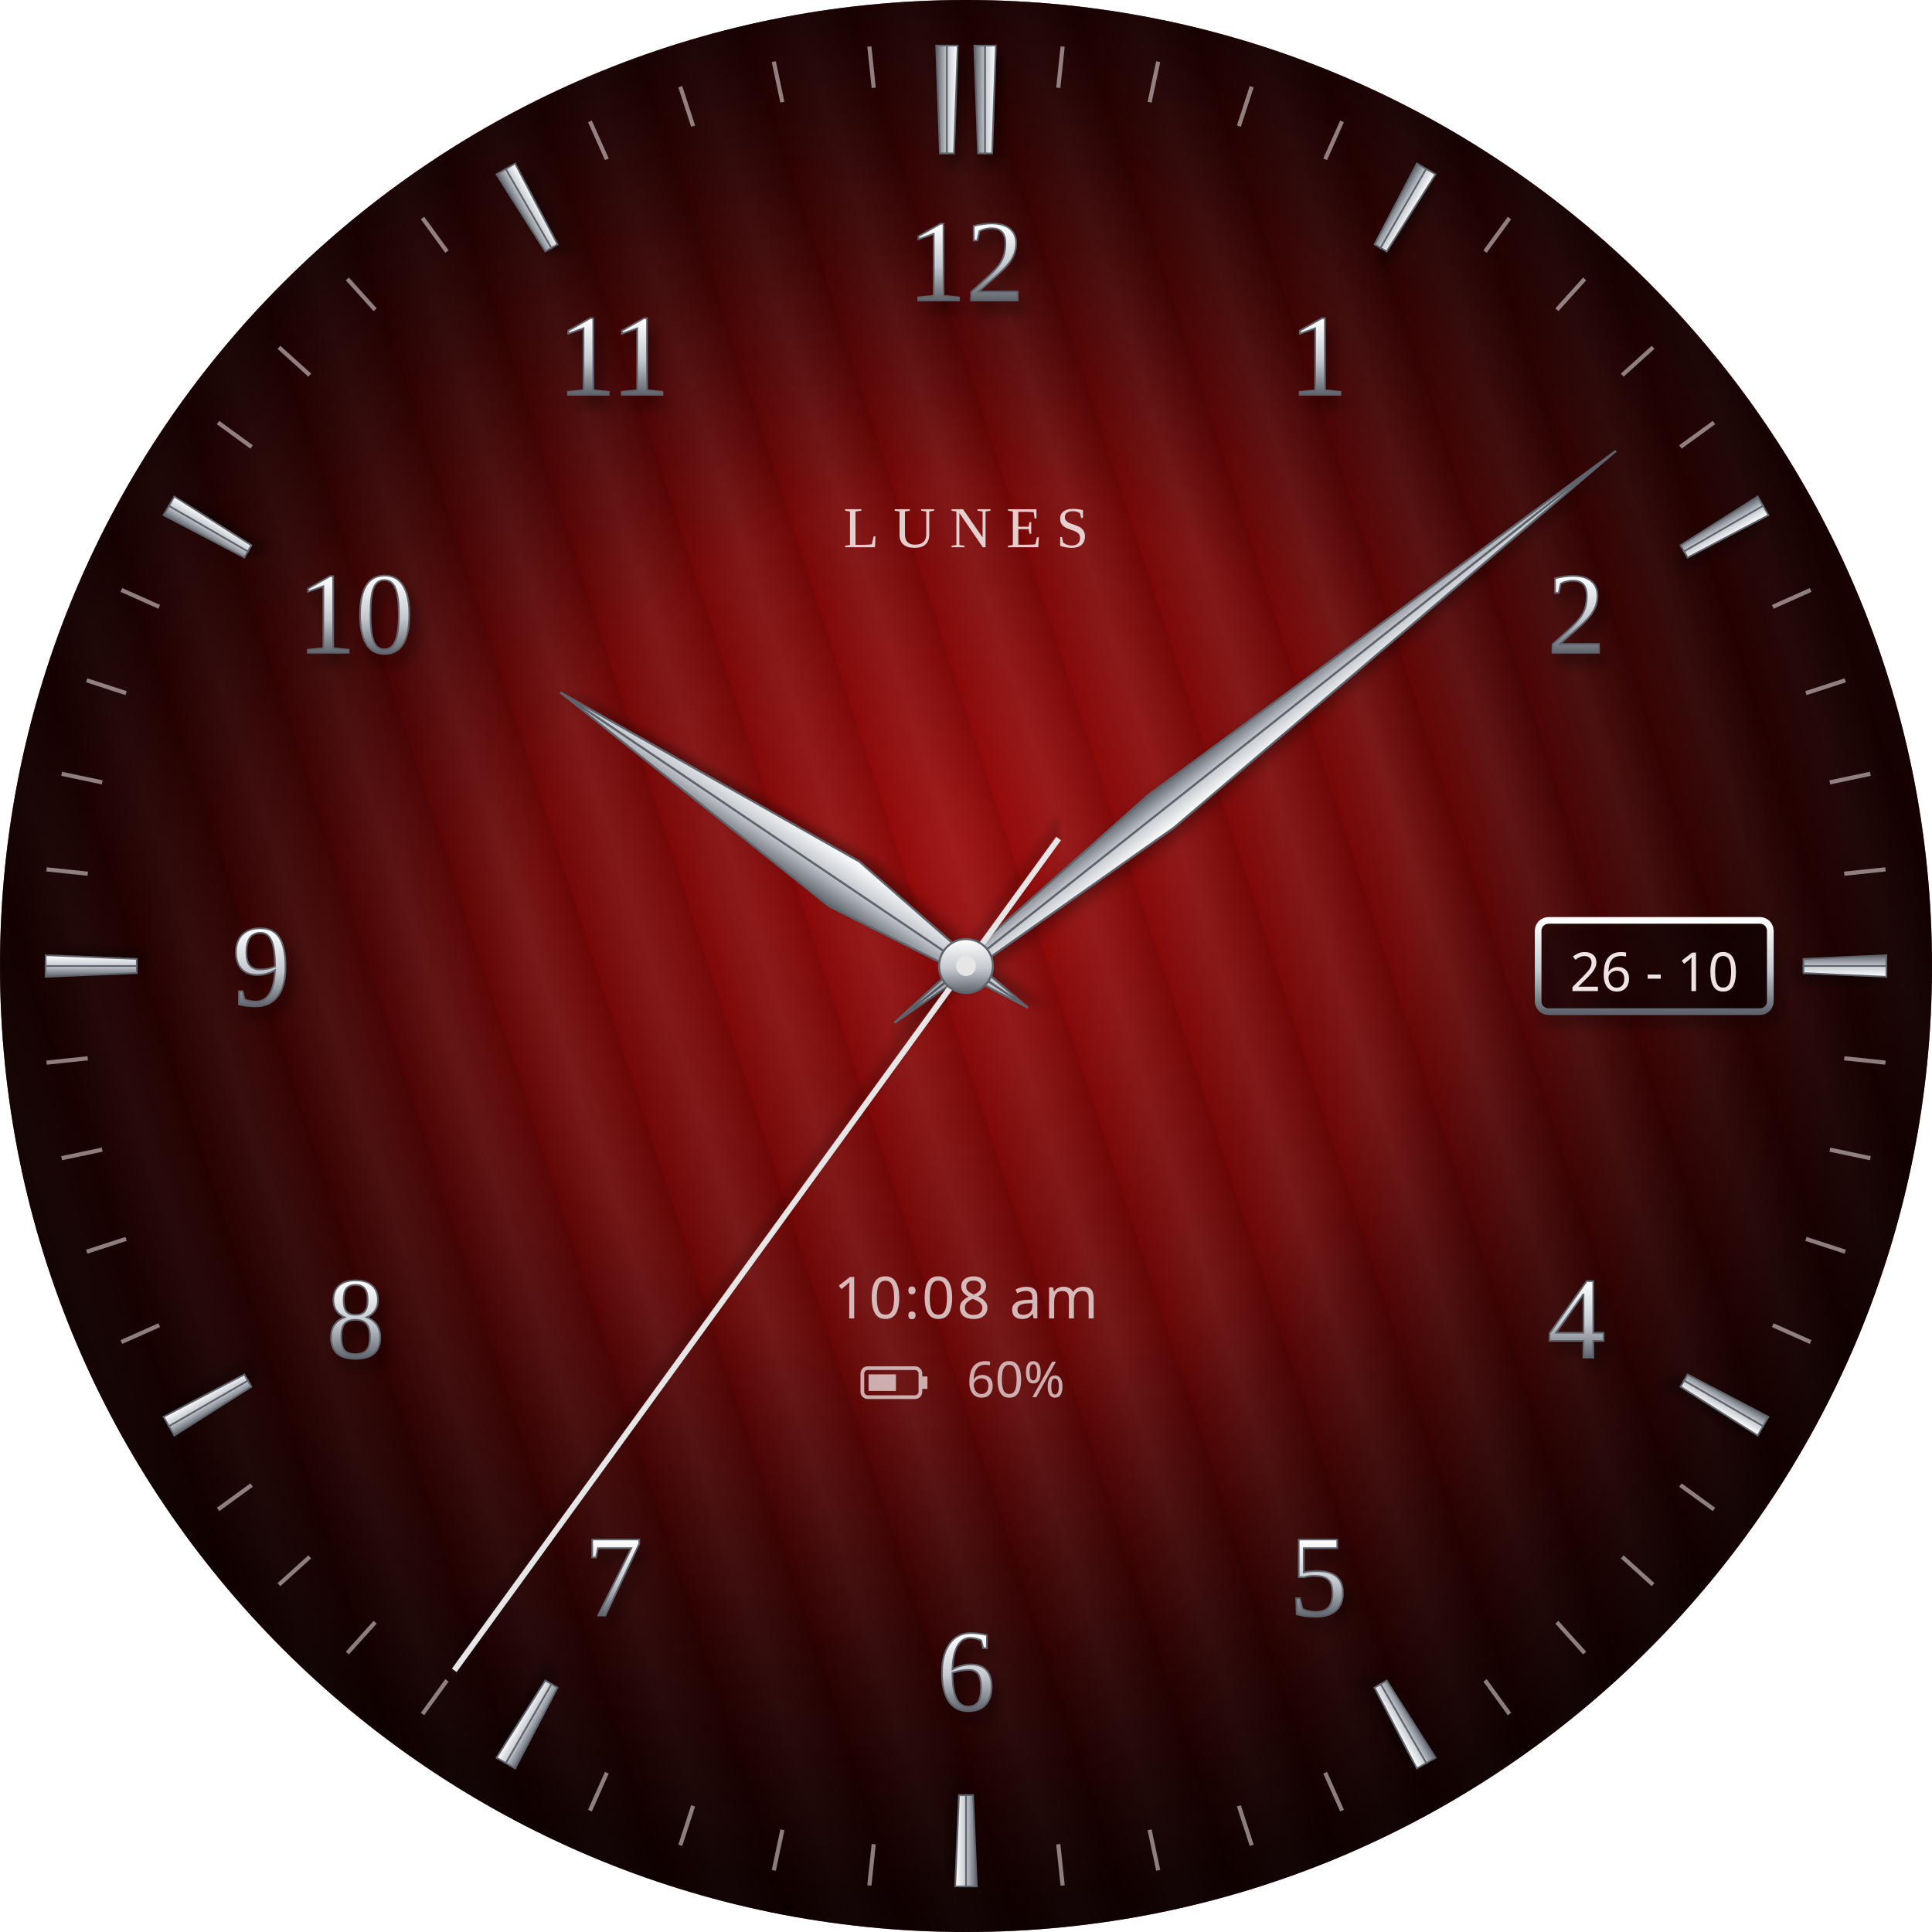
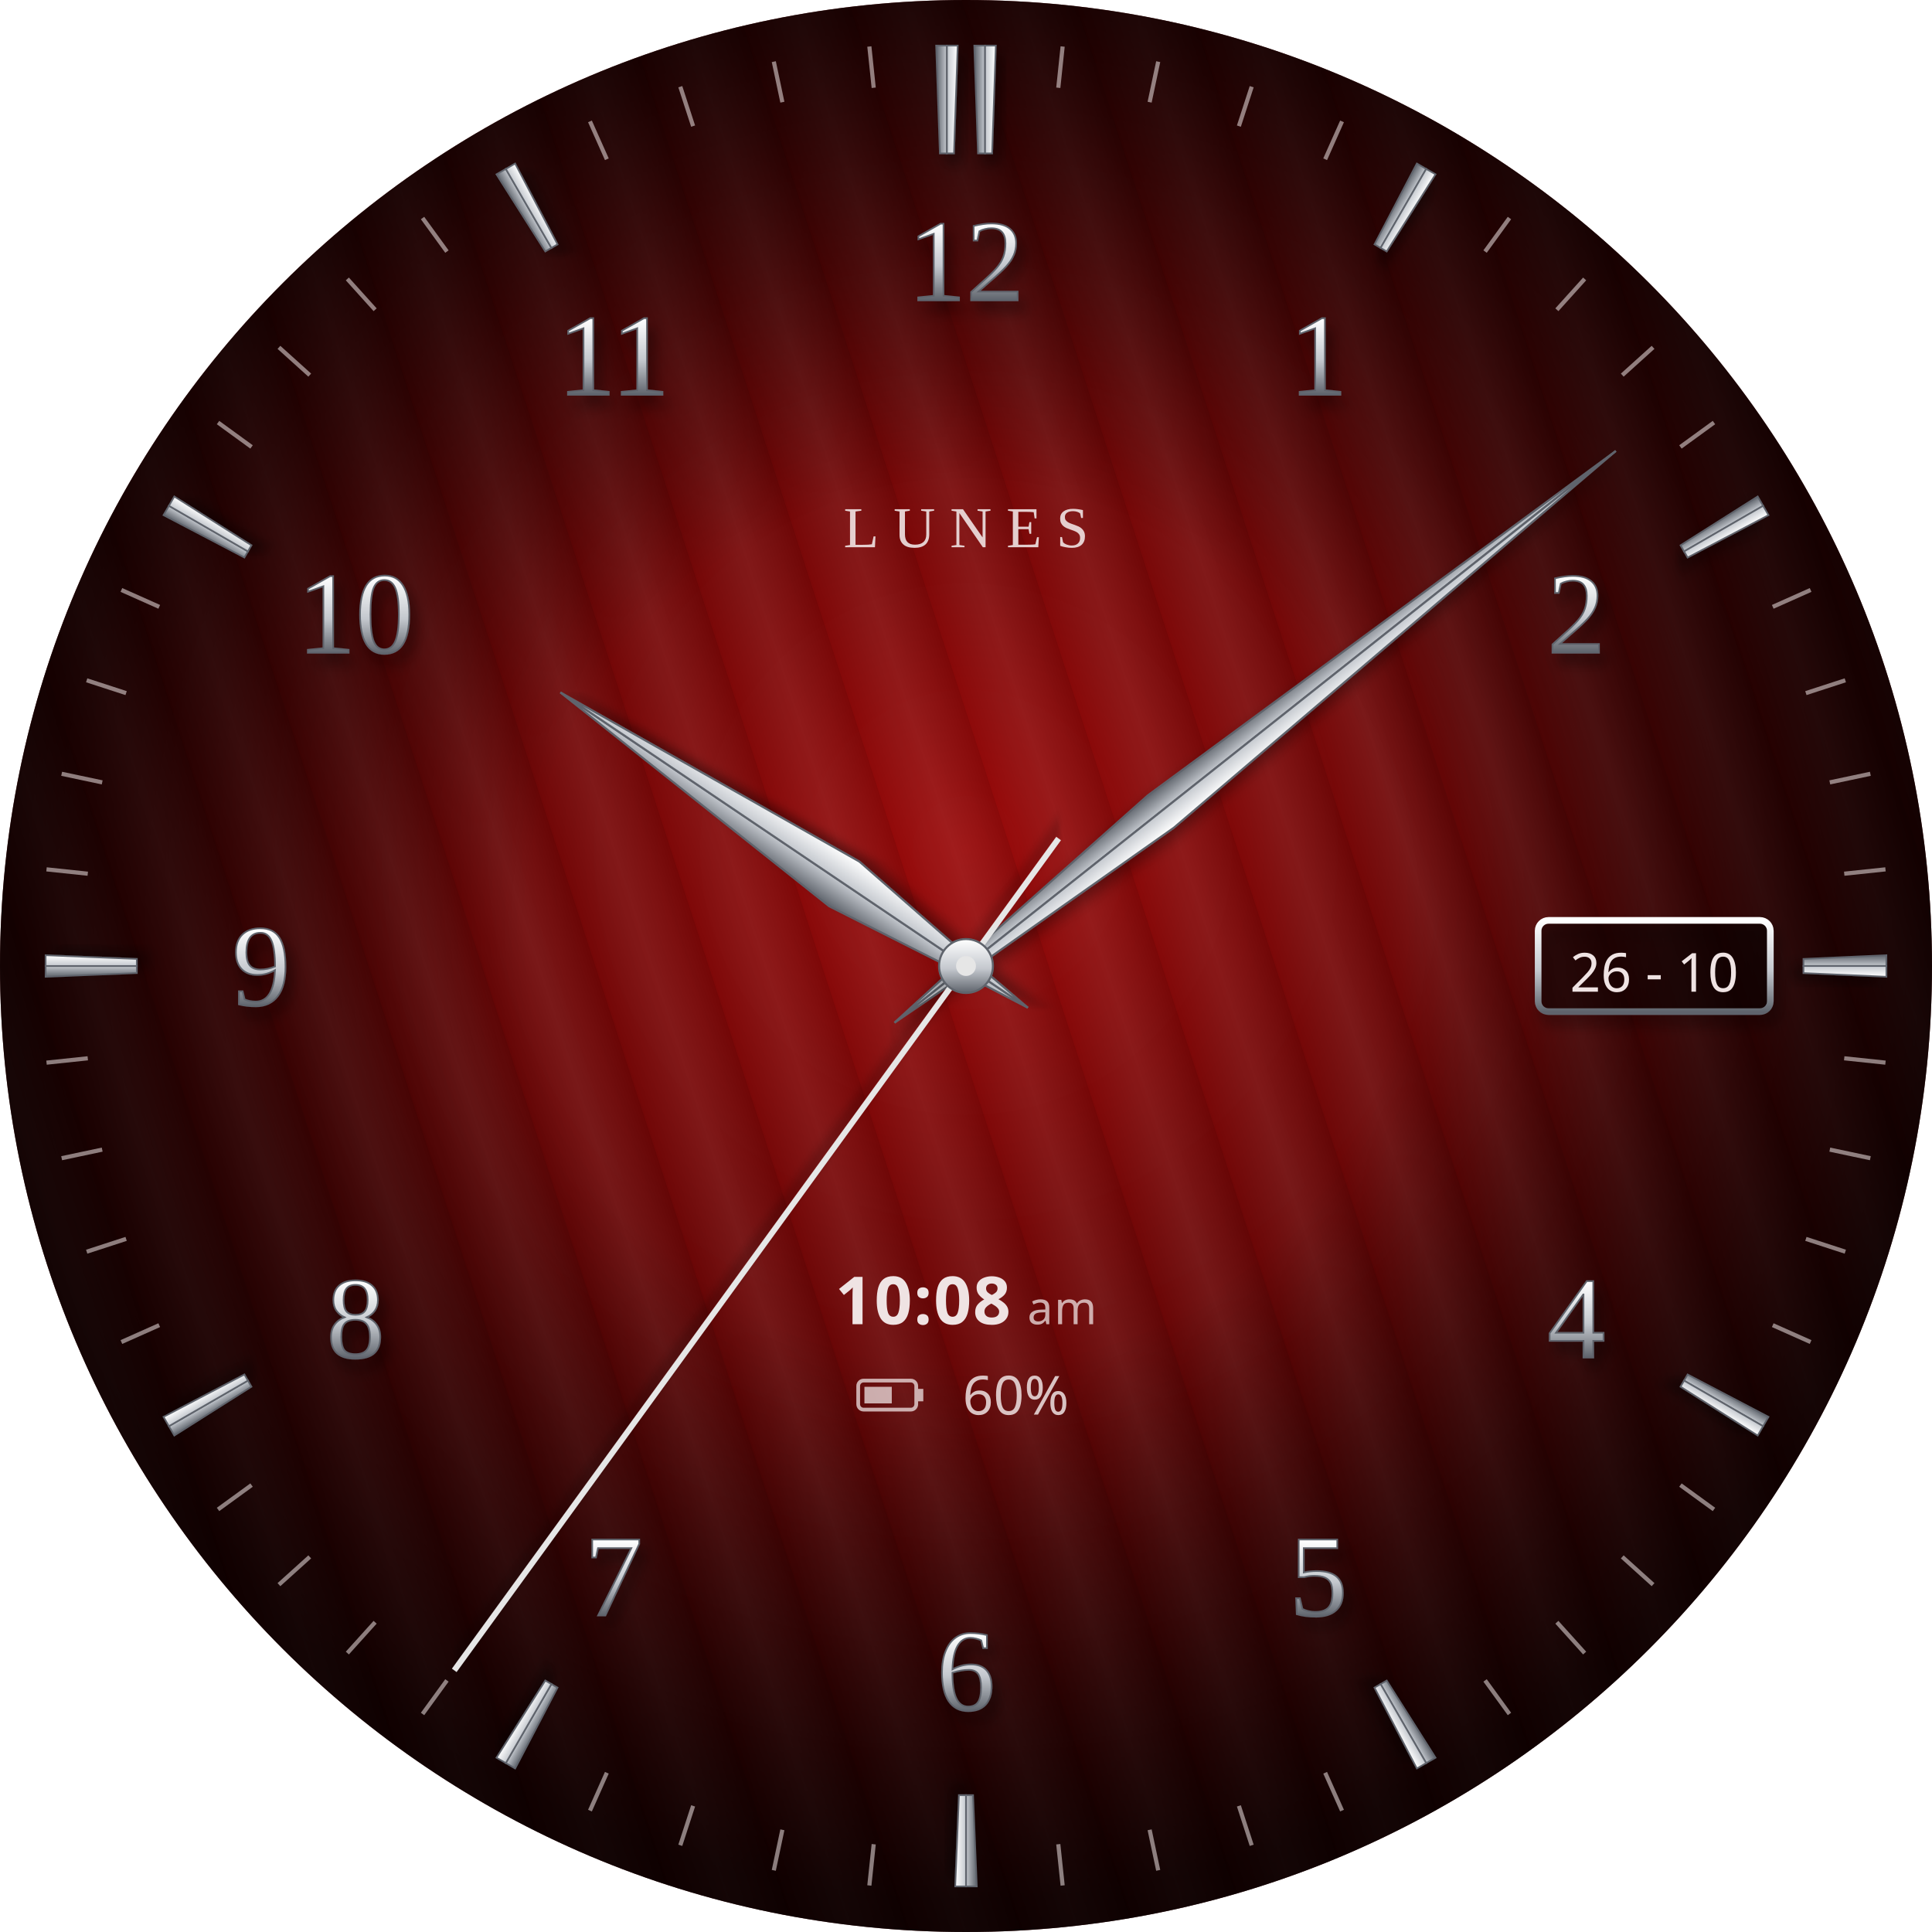
<svg xmlns="http://www.w3.org/2000/svg" width="466" height="466" viewBox="0 0 466 466">
  <defs>
    <clipPath id="esfera">
      <circle cx="233.0" cy="233.0" r="233.0" />
    </clipPath>
    <radialGradient id="fondo" cx="50%" cy="44%" r="60%">
      <stop offset="0" stop-color="#9a0b0b" />
      <stop offset="1" stop-color="#2a0000" />
    </radialGradient>
    <radialGradient id="fume" cx="50%" cy="48%" r="50%">
      <stop offset=".45" stop-color="#000" stop-opacity="0" />
-       <stop offset="1" stop-color="#000" stop-opacity=".7" />
+       <stop offset="1" stop-color="#000" stop-opacity="0.7" />
    </radialGradient>
+     <filter id="halo" x="-30%" y="-60%" width="160%" height="220%">
+       <feDropShadow dx="0" dy="0" stdDeviation="1.1" flood-color="#000" flood-opacity=".6" />
+     </filter>
    <linearGradient id="metalV" x1="0" y1="0" x2="0" y2="1">
      <stop offset="0" stop-color="#ffffff" />
      <stop offset=".55" stop-color="#c4c8ce" />
      <stop offset="1" stop-color="#5f646c" />
    </linearGradient>
    <linearGradient id="metalClaro" x1="0" y1="0" x2="1" y2="0">
      <stop offset="0" stop-color="#c4c8ce" />
      <stop offset="1" stop-color="#ffffff" />
    </linearGradient>
    <linearGradient id="metalOscuro" x1="0" y1="0" x2="1" y2="0">
      <stop offset="0" stop-color="#5f646c" />
      <stop offset="1" stop-color="#c4c8ce" />
    </linearGradient>
    <linearGradient id="franja" x1="0" y1="0" x2="1" y2="0">
      <stop offset="0" stop-color="#fff" stop-opacity="0" />
      <stop offset=".5" stop-color="#fff" stop-opacity=".07" />
      <stop offset="1" stop-color="#000" stop-opacity=".08" />
    </linearGradient>
    <filter id="grano" x="0" y="0" width="100%" height="100%">
      <feTurbulence type="fractalNoise" baseFrequency=".85" numOctaves="2" seed="7" />
      <feColorMatrix values="0 0 0 0 0  0 0 0 0 0  0 0 0 0 0  0 0 0 .22 0" />
    </filter>
    <filter id="sombra" x="-50%" y="-50%" width="200%" height="200%">
      <feDropShadow dx="1.5" dy="2.5" stdDeviation="1.6" flood-color="#000" flood-opacity=".38" />
    </filter>
  </defs>
  <circle cx="233.0" cy="233.0" r="233.0" fill="url(#fondo)" />
  <g clip-path="url(#esfera)">
    <rect x="-8" y="0" width="26" height="466" fill="url(#franja)" transform="rotate(-18 233.0 233.0)" />
    <rect x="18" y="0" width="26" height="466" fill="url(#franja)" transform="rotate(-18 233.0 233.0)" />
    <rect x="44" y="0" width="26" height="466" fill="url(#franja)" transform="rotate(-18 233.0 233.0)" />
    <rect x="70" y="0" width="26" height="466" fill="url(#franja)" transform="rotate(-18 233.0 233.0)" />
    <rect x="96" y="0" width="26" height="466" fill="url(#franja)" transform="rotate(-18 233.0 233.0)" />
    <rect x="122" y="0" width="26" height="466" fill="url(#franja)" transform="rotate(-18 233.0 233.0)" />
    <rect x="148" y="0" width="26" height="466" fill="url(#franja)" transform="rotate(-18 233.0 233.0)" />
    <rect x="174" y="0" width="26" height="466" fill="url(#franja)" transform="rotate(-18 233.0 233.0)" />
    <rect x="200" y="0" width="26" height="466" fill="url(#franja)" transform="rotate(-18 233.0 233.0)" />
    <rect x="226" y="0" width="26" height="466" fill="url(#franja)" transform="rotate(-18 233.0 233.0)" />
    <rect x="252" y="0" width="26" height="466" fill="url(#franja)" transform="rotate(-18 233.0 233.0)" />
    <rect x="278" y="0" width="26" height="466" fill="url(#franja)" transform="rotate(-18 233.0 233.0)" />
    <rect x="304" y="0" width="26" height="466" fill="url(#franja)" transform="rotate(-18 233.0 233.0)" />
    <rect x="330" y="0" width="26" height="466" fill="url(#franja)" transform="rotate(-18 233.0 233.0)" />
    <rect x="356" y="0" width="26" height="466" fill="url(#franja)" transform="rotate(-18 233.0 233.0)" />
    <rect x="382" y="0" width="26" height="466" fill="url(#franja)" transform="rotate(-18 233.0 233.0)" />
    <rect x="408" y="0" width="26" height="466" fill="url(#franja)" transform="rotate(-18 233.0 233.0)" />
    <rect x="434" y="0" width="26" height="466" fill="url(#franja)" transform="rotate(-18 233.0 233.0)" />
    <rect x="460" y="0" width="26" height="466" fill="url(#franja)" transform="rotate(-18 233.0 233.0)" />
    <circle cx="233.0" cy="233.0" r="233.0" fill="url(#fume)" />
  </g>
  <line x1="255.26" y1="21.17" x2="256.31" y2="11.22" stroke="#efe3e3" stroke-width="1" opacity="0.55" />
  <line x1="277.29" y1="24.65" x2="279.36" y2="14.87" stroke="#efe3e3" stroke-width="1" opacity="0.55" />
  <line x1="298.82" y1="30.42" x2="301.91" y2="20.91" stroke="#efe3e3" stroke-width="1" opacity="0.55" />
  <line x1="319.63" y1="38.41" x2="323.70" y2="29.28" stroke="#efe3e3" stroke-width="1" opacity="0.55" />
  <line x1="358.20" y1="60.68" x2="364.08" y2="52.59" stroke="#efe3e3" stroke-width="1" opacity="0.55" />
  <line x1="375.52" y1="74.71" x2="382.22" y2="67.28" stroke="#efe3e3" stroke-width="1" opacity="0.55" />
  <line x1="391.29" y1="90.48" x2="398.72" y2="83.78" stroke="#efe3e3" stroke-width="1" opacity="0.55" />
  <line x1="405.32" y1="107.80" x2="413.41" y2="101.92" stroke="#efe3e3" stroke-width="1" opacity="0.55" />
  <line x1="427.59" y1="146.37" x2="436.72" y2="142.30" stroke="#efe3e3" stroke-width="1" opacity="0.55" />
  <line x1="435.58" y1="167.18" x2="445.09" y2="164.09" stroke="#efe3e3" stroke-width="1" opacity="0.55" />
  <line x1="441.35" y1="188.71" x2="451.13" y2="186.64" stroke="#efe3e3" stroke-width="1" opacity="0.55" />
  <line x1="444.83" y1="210.74" x2="454.78" y2="209.69" stroke="#efe3e3" stroke-width="1" opacity="0.55" />
  <line x1="444.83" y1="255.26" x2="454.78" y2="256.31" stroke="#efe3e3" stroke-width="1" opacity="0.55" />
  <line x1="441.35" y1="277.29" x2="451.13" y2="279.36" stroke="#efe3e3" stroke-width="1" opacity="0.55" />
  <line x1="435.58" y1="298.82" x2="445.09" y2="301.91" stroke="#efe3e3" stroke-width="1" opacity="0.55" />
  <line x1="427.59" y1="319.63" x2="436.72" y2="323.70" stroke="#efe3e3" stroke-width="1" opacity="0.55" />
  <line x1="405.32" y1="358.20" x2="413.41" y2="364.08" stroke="#efe3e3" stroke-width="1" opacity="0.55" />
  <line x1="391.29" y1="375.52" x2="398.72" y2="382.22" stroke="#efe3e3" stroke-width="1" opacity="0.55" />
  <line x1="375.52" y1="391.29" x2="382.22" y2="398.72" stroke="#efe3e3" stroke-width="1" opacity="0.55" />
  <line x1="358.20" y1="405.32" x2="364.08" y2="413.41" stroke="#efe3e3" stroke-width="1" opacity="0.55" />
  <line x1="319.63" y1="427.59" x2="323.70" y2="436.72" stroke="#efe3e3" stroke-width="1" opacity="0.55" />
  <line x1="298.82" y1="435.58" x2="301.91" y2="445.09" stroke="#efe3e3" stroke-width="1" opacity="0.55" />
  <line x1="277.29" y1="441.35" x2="279.36" y2="451.13" stroke="#efe3e3" stroke-width="1" opacity="0.55" />
  <line x1="255.26" y1="444.83" x2="256.31" y2="454.78" stroke="#efe3e3" stroke-width="1" opacity="0.55" />
  <line x1="210.74" y1="444.83" x2="209.69" y2="454.78" stroke="#efe3e3" stroke-width="1" opacity="0.55" />
  <line x1="188.71" y1="441.35" x2="186.64" y2="451.13" stroke="#efe3e3" stroke-width="1" opacity="0.55" />
  <line x1="167.18" y1="435.58" x2="164.09" y2="445.09" stroke="#efe3e3" stroke-width="1" opacity="0.55" />
  <line x1="146.37" y1="427.59" x2="142.30" y2="436.72" stroke="#efe3e3" stroke-width="1" opacity="0.55" />
  <line x1="107.80" y1="405.32" x2="101.92" y2="413.41" stroke="#efe3e3" stroke-width="1" opacity="0.55" />
  <line x1="90.48" y1="391.29" x2="83.78" y2="398.72" stroke="#efe3e3" stroke-width="1" opacity="0.55" />
  <line x1="74.71" y1="375.52" x2="67.28" y2="382.22" stroke="#efe3e3" stroke-width="1" opacity="0.55" />
  <line x1="60.68" y1="358.20" x2="52.59" y2="364.08" stroke="#efe3e3" stroke-width="1" opacity="0.55" />
  <line x1="38.41" y1="319.63" x2="29.28" y2="323.70" stroke="#efe3e3" stroke-width="1" opacity="0.55" />
  <line x1="30.42" y1="298.82" x2="20.91" y2="301.91" stroke="#efe3e3" stroke-width="1" opacity="0.55" />
  <line x1="24.65" y1="277.29" x2="14.87" y2="279.36" stroke="#efe3e3" stroke-width="1" opacity="0.55" />
  <line x1="21.17" y1="255.26" x2="11.22" y2="256.31" stroke="#efe3e3" stroke-width="1" opacity="0.55" />
  <line x1="21.17" y1="210.74" x2="11.22" y2="209.69" stroke="#efe3e3" stroke-width="1" opacity="0.55" />
  <line x1="24.65" y1="188.71" x2="14.87" y2="186.64" stroke="#efe3e3" stroke-width="1" opacity="0.55" />
  <line x1="30.42" y1="167.18" x2="20.91" y2="164.09" stroke="#efe3e3" stroke-width="1" opacity="0.55" />
  <line x1="38.41" y1="146.37" x2="29.28" y2="142.30" stroke="#efe3e3" stroke-width="1" opacity="0.55" />
  <line x1="60.68" y1="107.80" x2="52.59" y2="101.92" stroke="#efe3e3" stroke-width="1" opacity="0.55" />
  <line x1="74.71" y1="90.48" x2="67.28" y2="83.78" stroke="#efe3e3" stroke-width="1" opacity="0.55" />
  <line x1="90.48" y1="74.71" x2="83.78" y2="67.28" stroke="#efe3e3" stroke-width="1" opacity="0.55" />
  <line x1="107.80" y1="60.68" x2="101.92" y2="52.59" stroke="#efe3e3" stroke-width="1" opacity="0.55" />
  <line x1="146.37" y1="38.41" x2="142.30" y2="29.28" stroke="#efe3e3" stroke-width="1" opacity="0.55" />
  <line x1="167.18" y1="30.42" x2="164.09" y2="20.91" stroke="#efe3e3" stroke-width="1" opacity="0.55" />
  <line x1="188.71" y1="24.65" x2="186.64" y2="14.87" stroke="#efe3e3" stroke-width="1" opacity="0.55" />
  <line x1="210.74" y1="21.17" x2="209.69" y2="11.22" stroke="#efe3e3" stroke-width="1" opacity="0.55" />
  <g transform="rotate(30 233.0 233.0)" filter="url(#sombra)">
    <path d="M233.0,11.0 L230.4,11.0 L231.3,33.0 L233.0,33.0 Z" fill="url(#metalOscuro)" stroke="#5f646c" stroke-width=".4" />
    <path d="M233.0,11.0 L235.6,11.0 L234.7,33.0 L233.0,33.0 Z" fill="url(#metalClaro)" stroke="#5f646c" stroke-width=".4" />
  </g>
  <g transform="rotate(60 233.0 233.0)" filter="url(#sombra)">
    <path d="M233.0,11.0 L230.4,11.0 L231.3,33.0 L233.0,33.0 Z" fill="url(#metalOscuro)" stroke="#5f646c" stroke-width=".4" />
    <path d="M233.0,11.0 L235.6,11.0 L234.7,33.0 L233.0,33.0 Z" fill="url(#metalClaro)" stroke="#5f646c" stroke-width=".4" />
  </g>
  <g transform="rotate(90 233.0 233.0)" filter="url(#sombra)">
    <path d="M233.0,11.0 L230.4,11.0 L231.3,31.0 L233.0,31.0 Z" fill="url(#metalOscuro)" stroke="#5f646c" stroke-width=".4" />
    <path d="M233.0,11.0 L235.6,11.0 L234.7,31.0 L233.0,31.0 Z" fill="url(#metalClaro)" stroke="#5f646c" stroke-width=".4" />
  </g>
  <g transform="rotate(120 233.0 233.0)" filter="url(#sombra)">
    <path d="M233.0,11.0 L230.4,11.0 L231.3,33.0 L233.0,33.0 Z" fill="url(#metalOscuro)" stroke="#5f646c" stroke-width=".4" />
    <path d="M233.0,11.0 L235.6,11.0 L234.7,33.0 L233.0,33.0 Z" fill="url(#metalClaro)" stroke="#5f646c" stroke-width=".4" />
  </g>
  <g transform="rotate(150 233.0 233.0)" filter="url(#sombra)">
    <path d="M233.0,11.0 L230.4,11.0 L231.3,33.0 L233.0,33.0 Z" fill="url(#metalOscuro)" stroke="#5f646c" stroke-width=".4" />
    <path d="M233.0,11.0 L235.6,11.0 L234.7,33.0 L233.0,33.0 Z" fill="url(#metalClaro)" stroke="#5f646c" stroke-width=".4" />
  </g>
  <g transform="rotate(180 233.0 233.0)" filter="url(#sombra)">
    <path d="M233.0,11.0 L230.4,11.0 L231.3,33.0 L233.0,33.0 Z" fill="url(#metalOscuro)" stroke="#5f646c" stroke-width=".4" />
    <path d="M233.0,11.0 L235.6,11.0 L234.7,33.0 L233.0,33.0 Z" fill="url(#metalClaro)" stroke="#5f646c" stroke-width=".4" />
  </g>
  <g transform="rotate(210 233.0 233.0)" filter="url(#sombra)">
    <path d="M233.0,11.0 L230.4,11.0 L231.3,33.0 L233.0,33.0 Z" fill="url(#metalOscuro)" stroke="#5f646c" stroke-width=".4" />
    <path d="M233.0,11.0 L235.6,11.0 L234.7,33.0 L233.0,33.0 Z" fill="url(#metalClaro)" stroke="#5f646c" stroke-width=".4" />
  </g>
  <g transform="rotate(240 233.0 233.0)" filter="url(#sombra)">
    <path d="M233.0,11.0 L230.4,11.0 L231.3,33.0 L233.0,33.0 Z" fill="url(#metalOscuro)" stroke="#5f646c" stroke-width=".4" />
    <path d="M233.0,11.0 L235.6,11.0 L234.7,33.0 L233.0,33.0 Z" fill="url(#metalClaro)" stroke="#5f646c" stroke-width=".4" />
  </g>
  <g transform="rotate(270 233.0 233.0)" filter="url(#sombra)">
    <path d="M233.0,11.0 L230.4,11.0 L231.3,33.0 L233.0,33.0 Z" fill="url(#metalOscuro)" stroke="#5f646c" stroke-width=".4" />
    <path d="M233.0,11.0 L235.6,11.0 L234.7,33.0 L233.0,33.0 Z" fill="url(#metalClaro)" stroke="#5f646c" stroke-width=".4" />
  </g>
  <g transform="rotate(300 233.0 233.0)" filter="url(#sombra)">
    <path d="M233.0,11.0 L230.4,11.0 L231.3,33.0 L233.0,33.0 Z" fill="url(#metalOscuro)" stroke="#5f646c" stroke-width=".4" />
    <path d="M233.0,11.0 L235.6,11.0 L234.7,33.0 L233.0,33.0 Z" fill="url(#metalClaro)" stroke="#5f646c" stroke-width=".4" />
  </g>
  <g transform="rotate(330 233.0 233.0)" filter="url(#sombra)">
    <path d="M233.0,11.0 L230.4,11.0 L231.3,33.0 L233.0,33.0 Z" fill="url(#metalOscuro)" stroke="#5f646c" stroke-width=".4" />
    <path d="M233.0,11.0 L235.6,11.0 L234.7,33.0 L233.0,33.0 Z" fill="url(#metalClaro)" stroke="#5f646c" stroke-width=".4" />
  </g>
  <g transform="rotate(360 233.0 233.0)" filter="url(#sombra)">
    <path d="M228.4,11.0 L225.8,11.0 L226.7,37.0 L228.4,37.0 Z" fill="url(#metalOscuro)" stroke="#5f646c" stroke-width=".4" />
    <path d="M228.4,11.0 L231.0,11.0 L230.1,37.0 L228.4,37.0 Z" fill="url(#metalClaro)" stroke="#5f646c" stroke-width=".4" />
  </g>
  <g transform="rotate(360 233.0 233.0)" filter="url(#sombra)">
    <path d="M237.6,11.0 L235.0,11.0 L235.9,37.0 L237.6,37.0 Z" fill="url(#metalOscuro)" stroke="#5f646c" stroke-width=".4" />
    <path d="M237.6,11.0 L240.2,11.0 L239.3,37.0 L237.6,37.0 Z" fill="url(#metalClaro)" stroke="#5f646c" stroke-width=".4" />
  </g>
  <text transform="translate(318.00 85.78) scale(1 1)" font-family="Bodoni 72" font-weight="400" font-size="28" text-anchor="middle" dominant-baseline="central" fill="url(#metalV)" stroke="#5f646c" stroke-width=".4" filter="url(#sombra)">1</text>
  <text transform="translate(380.22 148.00) scale(1 1)" font-family="Bodoni 72" font-weight="400" font-size="28" text-anchor="middle" dominant-baseline="central" fill="url(#metalV)" stroke="#5f646c" stroke-width=".4" filter="url(#sombra)">2</text>
  <text transform="translate(380.22 318.00) scale(1 1)" font-family="Bodoni 72" font-weight="400" font-size="28" text-anchor="middle" dominant-baseline="central" fill="url(#metalV)" stroke="#5f646c" stroke-width=".4" filter="url(#sombra)">4</text>
  <text transform="translate(318.00 380.22) scale(1 1)" font-family="Bodoni 72" font-weight="400" font-size="28" text-anchor="middle" dominant-baseline="central" fill="url(#metalV)" stroke="#5f646c" stroke-width=".4" filter="url(#sombra)">5</text>
  <text transform="translate(233.00 403.00) scale(1 1)" font-family="Bodoni 72" font-weight="400" font-size="28" text-anchor="middle" dominant-baseline="central" fill="url(#metalV)" stroke="#5f646c" stroke-width=".4" filter="url(#sombra)">6</text>
  <text transform="translate(148.00 380.22) scale(1 1)" font-family="Bodoni 72" font-weight="400" font-size="28" text-anchor="middle" dominant-baseline="central" fill="url(#metalV)" stroke="#5f646c" stroke-width=".4" filter="url(#sombra)">7</text>
  <text transform="translate(85.78 318.00) scale(1 1)" font-family="Bodoni 72" font-weight="400" font-size="28" text-anchor="middle" dominant-baseline="central" fill="url(#metalV)" stroke="#5f646c" stroke-width=".4" filter="url(#sombra)">8</text>
  <text transform="translate(63.00 233.00) scale(1 1)" font-family="Bodoni 72" font-weight="400" font-size="28" text-anchor="middle" dominant-baseline="central" fill="url(#metalV)" stroke="#5f646c" stroke-width=".4" filter="url(#sombra)">9</text>
  <text transform="translate(85.78 148.00) scale(1 1)" font-family="Bodoni 72" font-weight="400" font-size="28" text-anchor="middle" dominant-baseline="central" fill="url(#metalV)" stroke="#5f646c" stroke-width=".4" filter="url(#sombra)">10</text>
  <text transform="translate(148.00 85.78) scale(1 1)" font-family="Bodoni 72" font-weight="400" font-size="28" text-anchor="middle" dominant-baseline="central" fill="url(#metalV)" stroke="#5f646c" stroke-width=".4" filter="url(#sombra)">11</text>
  <text transform="translate(233.00 63.00) scale(1 1)" font-family="Bodoni 72" font-weight="400" font-size="28" text-anchor="middle" dominant-baseline="central" fill="url(#metalV)" stroke="#5f646c" stroke-width=".4" filter="url(#sombra)">12</text>
  <text x="233.0" y="132" font-family="Bodoni 72" font-size="14" letter-spacing="3.5" text-anchor="middle" fill="#efe3e3" opacity=".9">LUNES</text>
  <g filter="url(#sombra)">
    <rect x="371.0" y="222.0" width="56" height="22" rx="2.5" fill="#000000" fill-opacity="0.45" stroke="url(#metalV)" stroke-width="1.6" />
  </g>
-   <text x="399.0" y="234.0" font-family="Avenir Next" font-weight="500" font-size="13" text-anchor="middle" dominant-baseline="central" fill="#efe3e3">26 - 10</text>
-   <text x="233.0" y="318" font-family="Avenir Next" font-weight="500" font-size="14" letter-spacing=".5" text-anchor="middle" fill="#efe3e3" opacity=".8">10:08 am</text>
-   <g transform="translate(208.0 330)" opacity=".75">
+   <text x="399.0" y="239.2" font-family="Avenir Next" font-weight="500" font-size="13" letter-spacing="0" text-anchor="middle" fill="#efe3e3" opacity="1">26 - 10</text>
+   <text x="233.0" y="319.4" font-family="Avenir Next" font-weight="600" font-size="16" letter-spacing="0.3" text-anchor="middle" fill="#efe3e3" opacity="1">10:08<tspan dx="4" font-family="Avenir Next" font-weight="500" font-size="11" letter-spacing="0.3" fill-opacity="0.75">am</tspan>
+   </text>
+   <g transform="translate(207.0 333)" opacity=".75">
    <rect x="0" y="0" width="14" height="7" rx="1.3" fill="none" stroke="#efe3e3" stroke-width=".9" />
    <rect x="14.3" y="2" width="1.4" height="3" fill="#efe3e3" />
    <rect x="1.5" y="1.5" width="6.6" height="4" fill="#efe3e3" />
  </g>
-   <text x="245.0" y="337" font-family="Avenir Next" font-weight="500" font-size="12" text-anchor="middle" fill="#efe3e3" opacity=".75">60%</text>
+   <text x="245.0" y="341.2" font-family="Avenir Next" font-weight="500" font-size="13" letter-spacing="0" text-anchor="middle" fill="#efe3e3" opacity="0.85">60%</text>
  <g transform="rotate(304.00 233.0 233.0)" filter="url(#sombra)">
    <path d="M233.00,115.00 L226.50,197.60 L230.72,231.00 L233.00,251.00 Z" fill="url(#metalOscuro)" stroke="#5f646c" stroke-width=".5" />
    <path d="M233.00,115.00 L239.50,197.60 L235.28,231.00 L233.00,251.00 Z" fill="url(#metalClaro)" stroke="#5f646c" stroke-width=".5" />
  </g>
  <g transform="rotate(51.60 233.0 233.0)" filter="url(#sombra)">
    <path d="M233.00,33.00 L228.00,173.00 L231.25,231.00 L233.00,255.00 Z" fill="url(#metalOscuro)" stroke="#5f646c" stroke-width=".5" />
    <path d="M233.00,33.00 L238.00,173.00 L234.75,231.00 L233.00,255.00 Z" fill="url(#metalClaro)" stroke="#5f646c" stroke-width=".5" />
  </g>
  <g transform="rotate(216.00 233.0 233.0)" filter="url(#sombra)">
    <rect x="232.3" y="23.0" width="1.4" height="248" fill="#e6e6e6" />
  </g>
  <circle cx="233.0" cy="233.0" r="6.5" fill="url(#metalV)" stroke="#5f646c" stroke-width=".5" />
  <circle cx="233.0" cy="233.0" r="2.4" fill="#e6e6e6" />
</svg>
